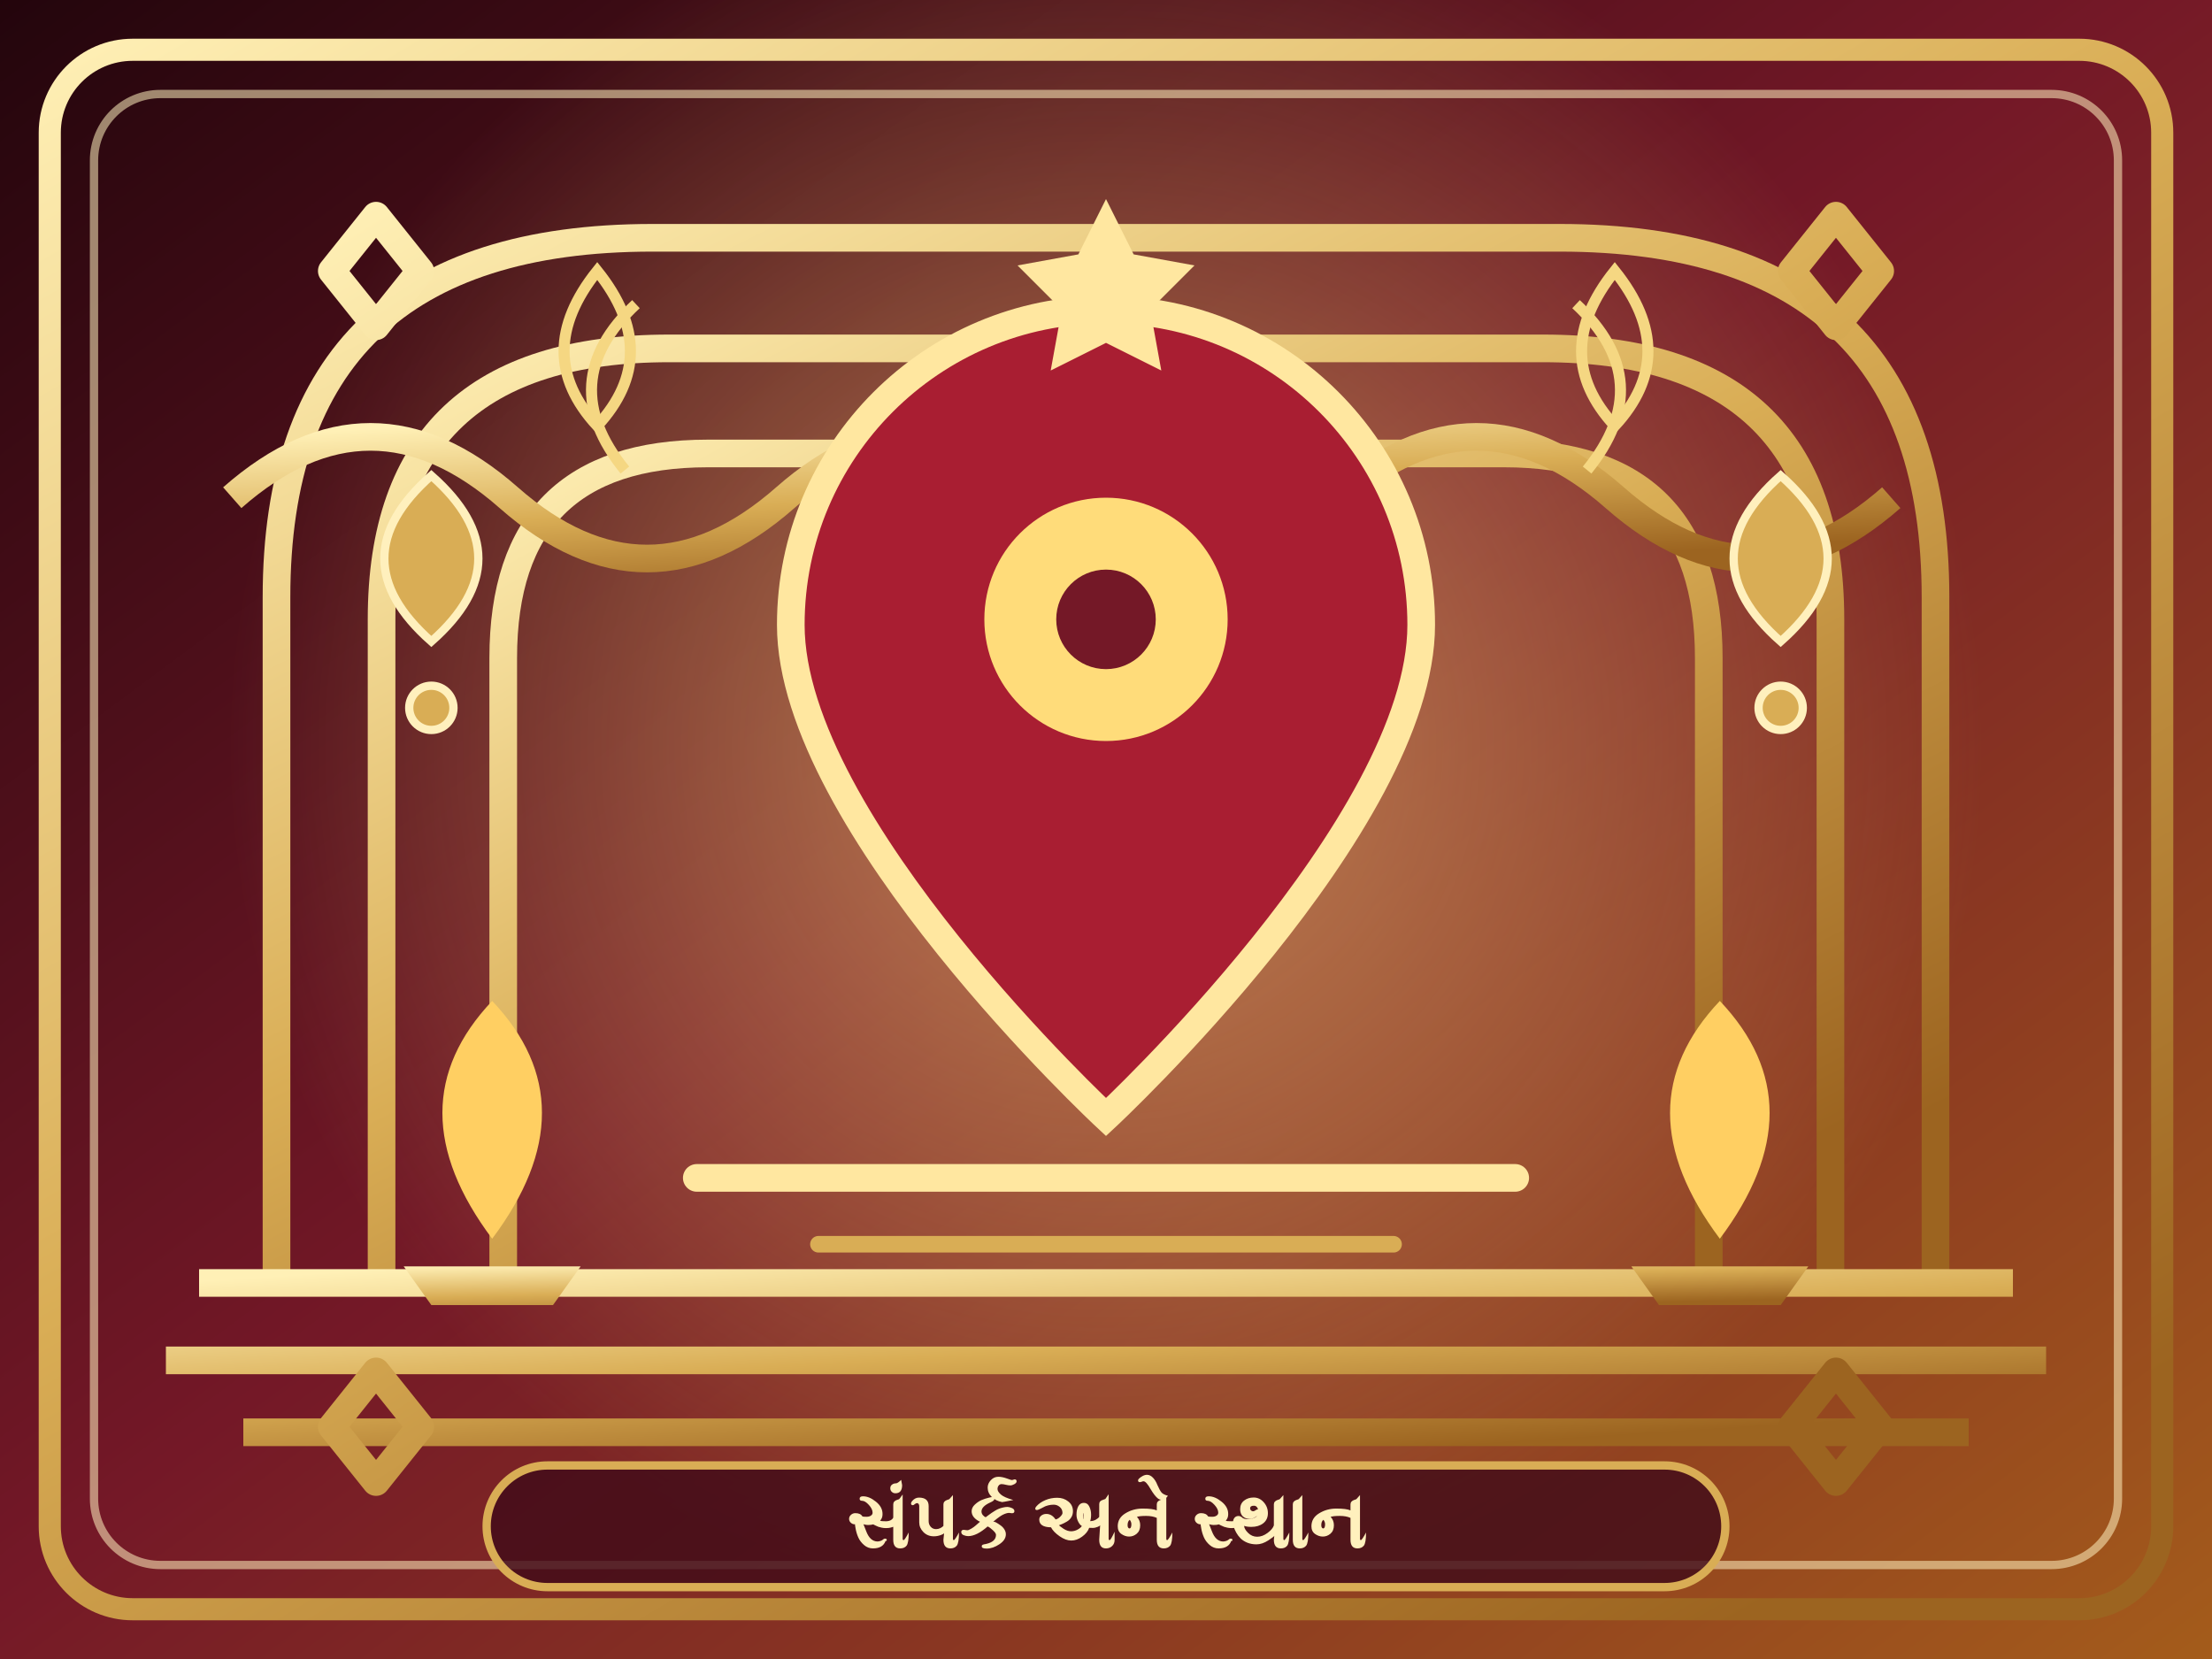
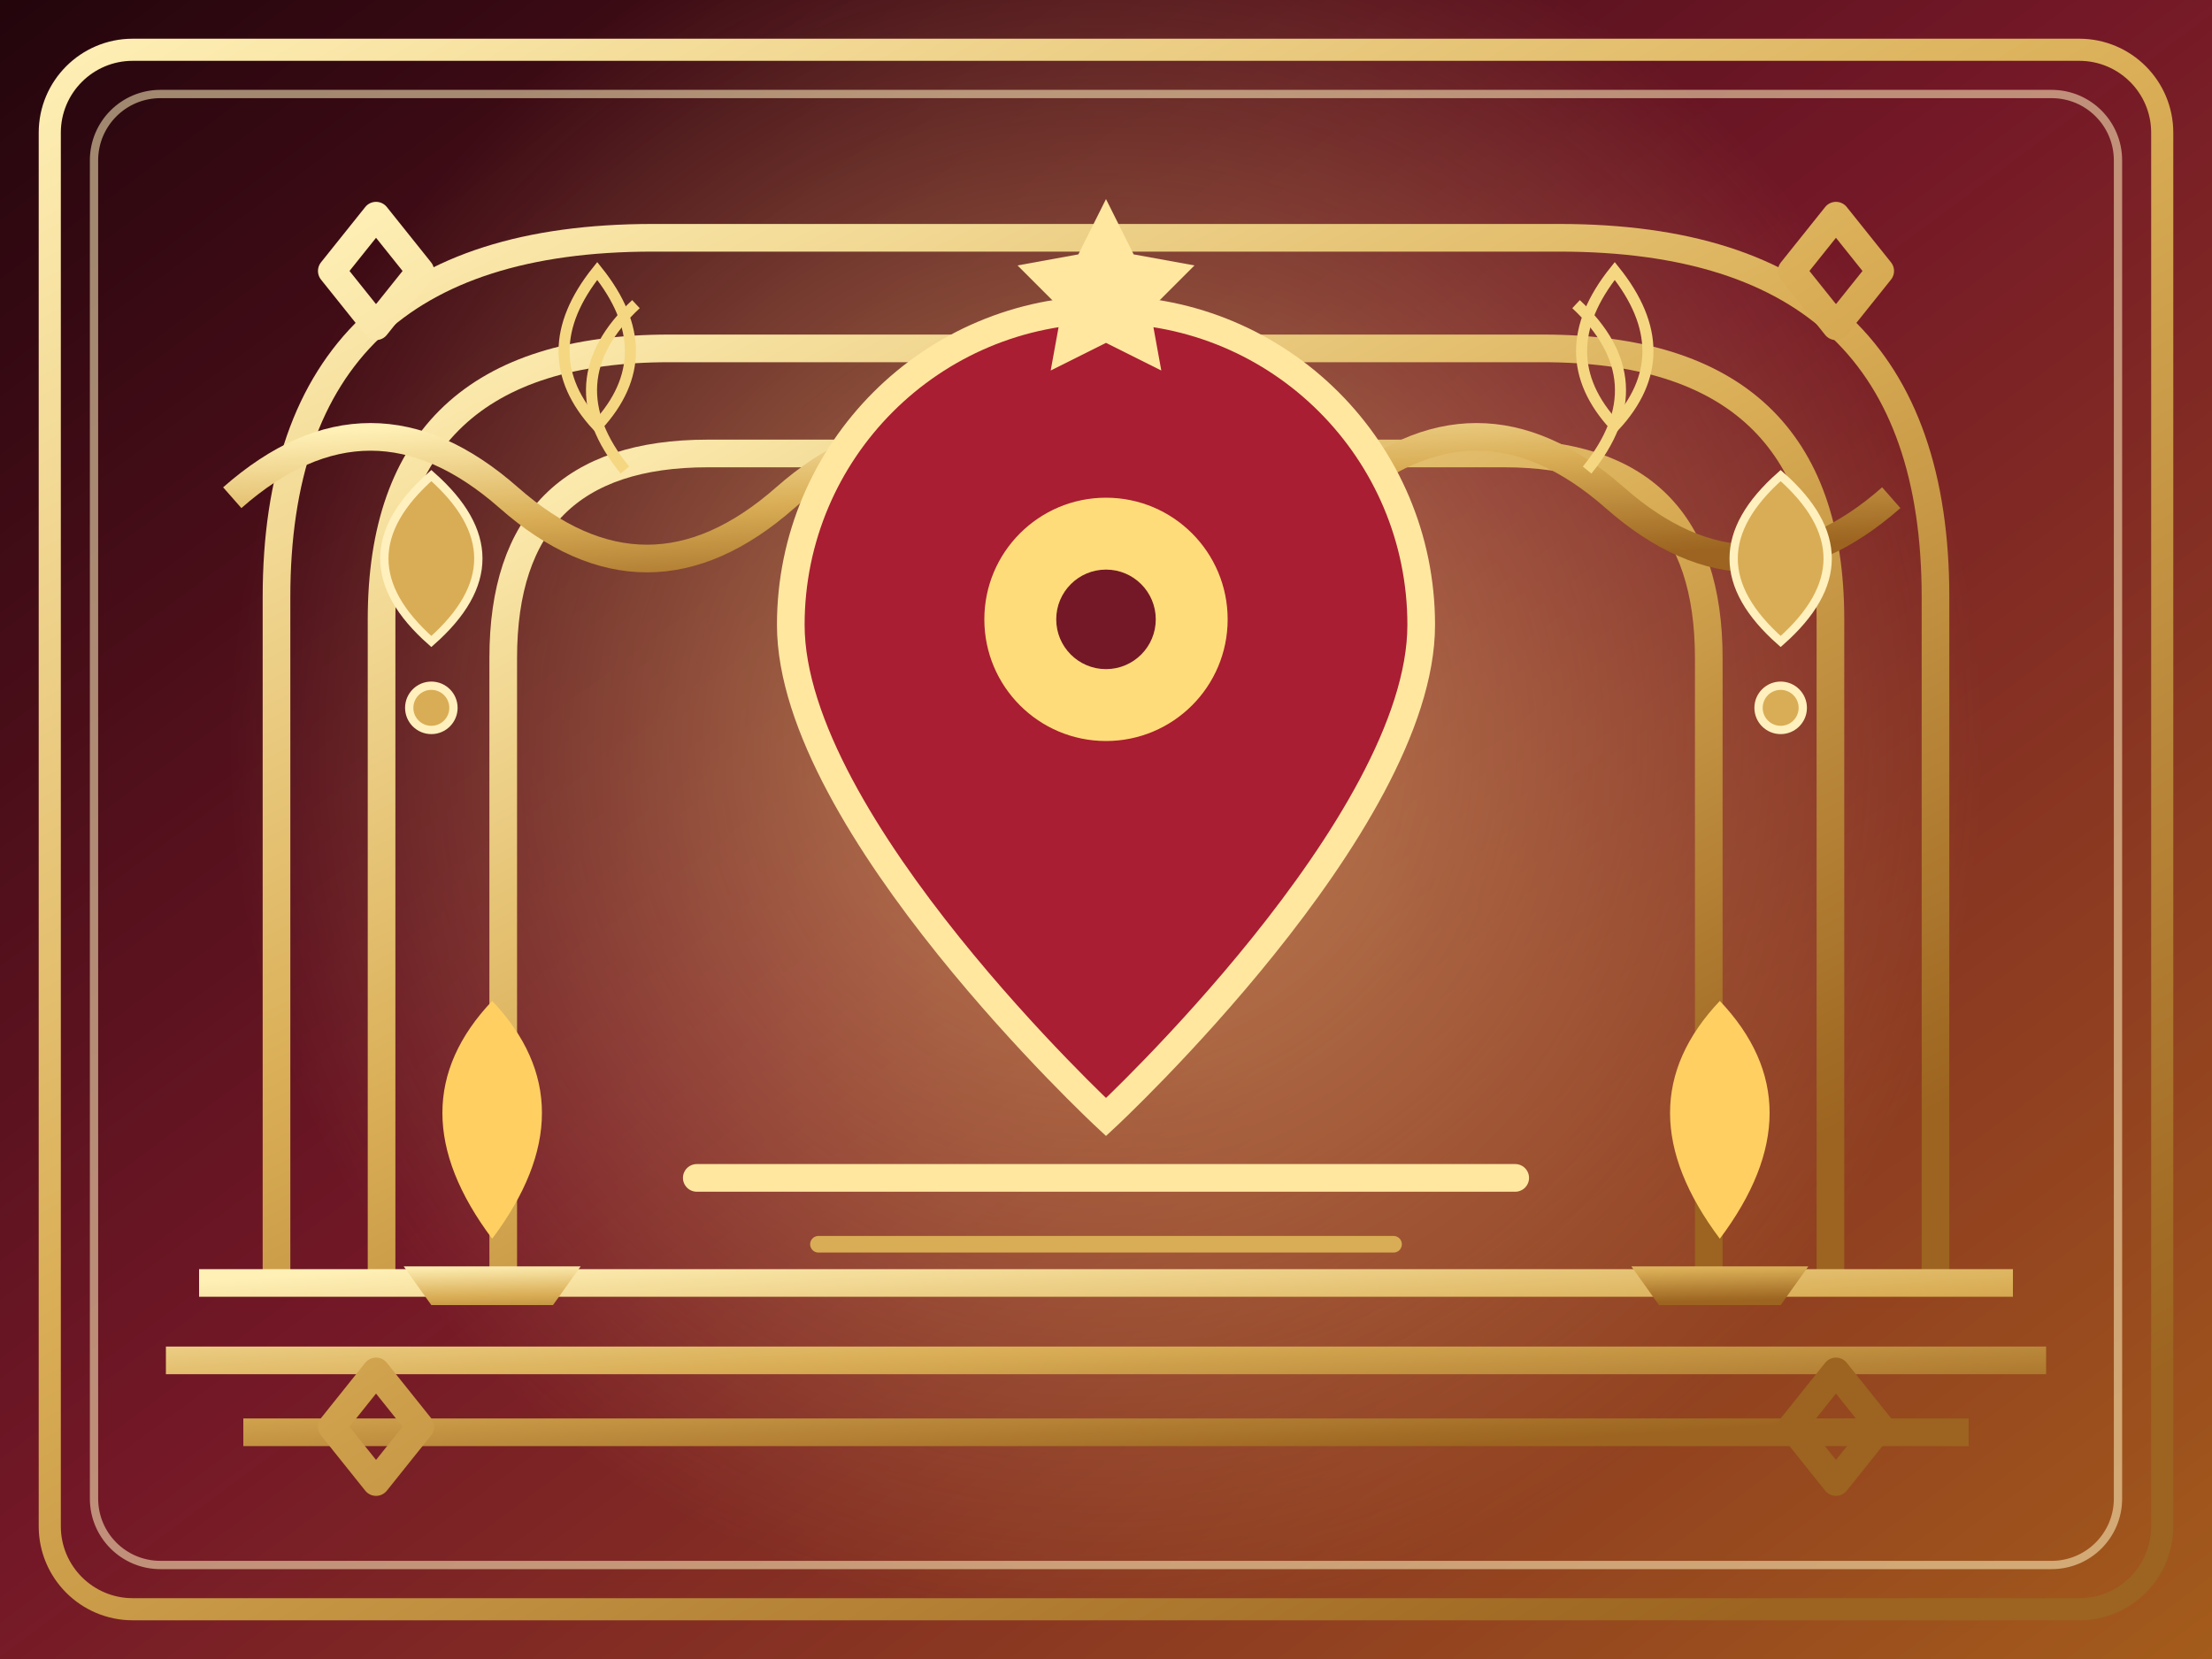
<svg xmlns="http://www.w3.org/2000/svg" viewBox="0 0 400 300" role="img" aria-label="સંપર્ક અને સ્થાન">
  <defs>
    <linearGradient id="bg" x1="0" y1="0" x2="1" y2="1">
      <stop stop-color="#23050c" />
      <stop offset=".48" stop-color="#741827" />
      <stop offset="1" stop-color="#a45c1b" />
    </linearGradient>
    <linearGradient id="gold" x1="0" y1="0" x2="0.8" y2="1">
      <stop stop-color="#fff0b6" />
      <stop offset=".5" stop-color="#d9ad55" />
      <stop offset="1" stop-color="#9c6420" />
    </linearGradient>
    <radialGradient id="glow">
      <stop stop-color="#ffdc7a" stop-opacity=".55" />
      <stop offset="1" stop-color="#ffdc7a" stop-opacity="0" />
    </radialGradient>
  </defs>
  <rect width="400" height="300" fill="url(#bg)" />
  <circle cx="200" cy="135" r="160" fill="url(#glow)" />
  <rect x="9" y="9" width="382" height="282" rx="15" fill="none" stroke="url(#gold)" stroke-width="4" />
  <rect x="17" y="17" width="366" height="266" rx="12" fill="none" stroke="#fff0bd" stroke-opacity=".55" stroke-width="1.5" />
  <g fill="none" stroke="url(#gold)" stroke-width="5" stroke-linejoin="round">
    <path d="M50 231V108Q50 43 118 43H282Q350 43 350 108V231" />
    <path d="M69 231V112Q69 63 121 63H279Q331 63 331 112V231" />
    <path d="M91 231V119Q91 82 128 82H272Q309 82 309 119V231" />
    <path d="M36 232h328M30 246h340M44 259h312" />
    <path d="M42 90q25-22 50 0t50 0 50 0 50 0 50 0 50 0" />
    <path d="M68 39l8 10-8 10-8-10zM332 39l8 10-8 10-8-10zM68 248l8 10-8 10-8-10zM332 248l8 10-8 10-8-10z" />
  </g>
  <g fill="#d9ad55" stroke="#fff0bd" stroke-width="1.5">
    <path d="M78 116q-17-15 0-30 17 15 0 30z" />
    <path d="M322 116q-17-15 0-30 17 15 0 30z" />
    <circle cx="78" cy="128" r="4" />
    <circle cx="322" cy="128" r="4" />
  </g>
  <g fill="none" stroke="#f5d782" stroke-width="2">
    <path d="M108 49q-12 15 0 28 12-13 0-28zm184 0q-12 15 0 28 12-13 0-28z" />
    <path d="M115 55q-15 14-2 30m172-30q15 14 2 30" />
  </g>
  <g>
    <path d="M200 202s-57-53-57-89a57 57 0 1 1 114 0c0 36-57 89-57 89z" fill="#a91e32" stroke="#ffe7a0" stroke-width="5" />
    <circle cx="200" cy="112" r="22" fill="#ffdc7a" />
    <circle cx="200" cy="112" r="9" fill="#741827" />
    <path d="M126 213h148" stroke="#ffe7a0" stroke-width="5" stroke-linecap="round" />
    <path d="M148 225h104" stroke="#d9ad55" stroke-width="3" stroke-linecap="round" />
  </g>
  <g>
    <path d="M89 224q-18-24 0-43 18 19 0 43zM311 224q-18-24 0-43 18 19 0 43z" fill="#ffcf62" />
    <path d="M73 229h32l-5 7H78zM295 229h32l-5 7h-22z" fill="url(#gold)" />
    <path d="M200 36l5 10 11 2-8 8 2 11-10-5-10 5 2-11-8-8 11-2z" fill="#ffe7a0" />
  </g>
-   <rect x="88" y="265" width="224" height="22" rx="11" fill="#410c19" fill-opacity=".82" stroke="#d9ad55" stroke-width="1.5" />
-   <text x="200" y="280" text-anchor="middle" font-family="serif" font-size="14" font-weight="700" fill="#fff0bd">સંપર્ક અને સ્થાન</text>
</svg>
